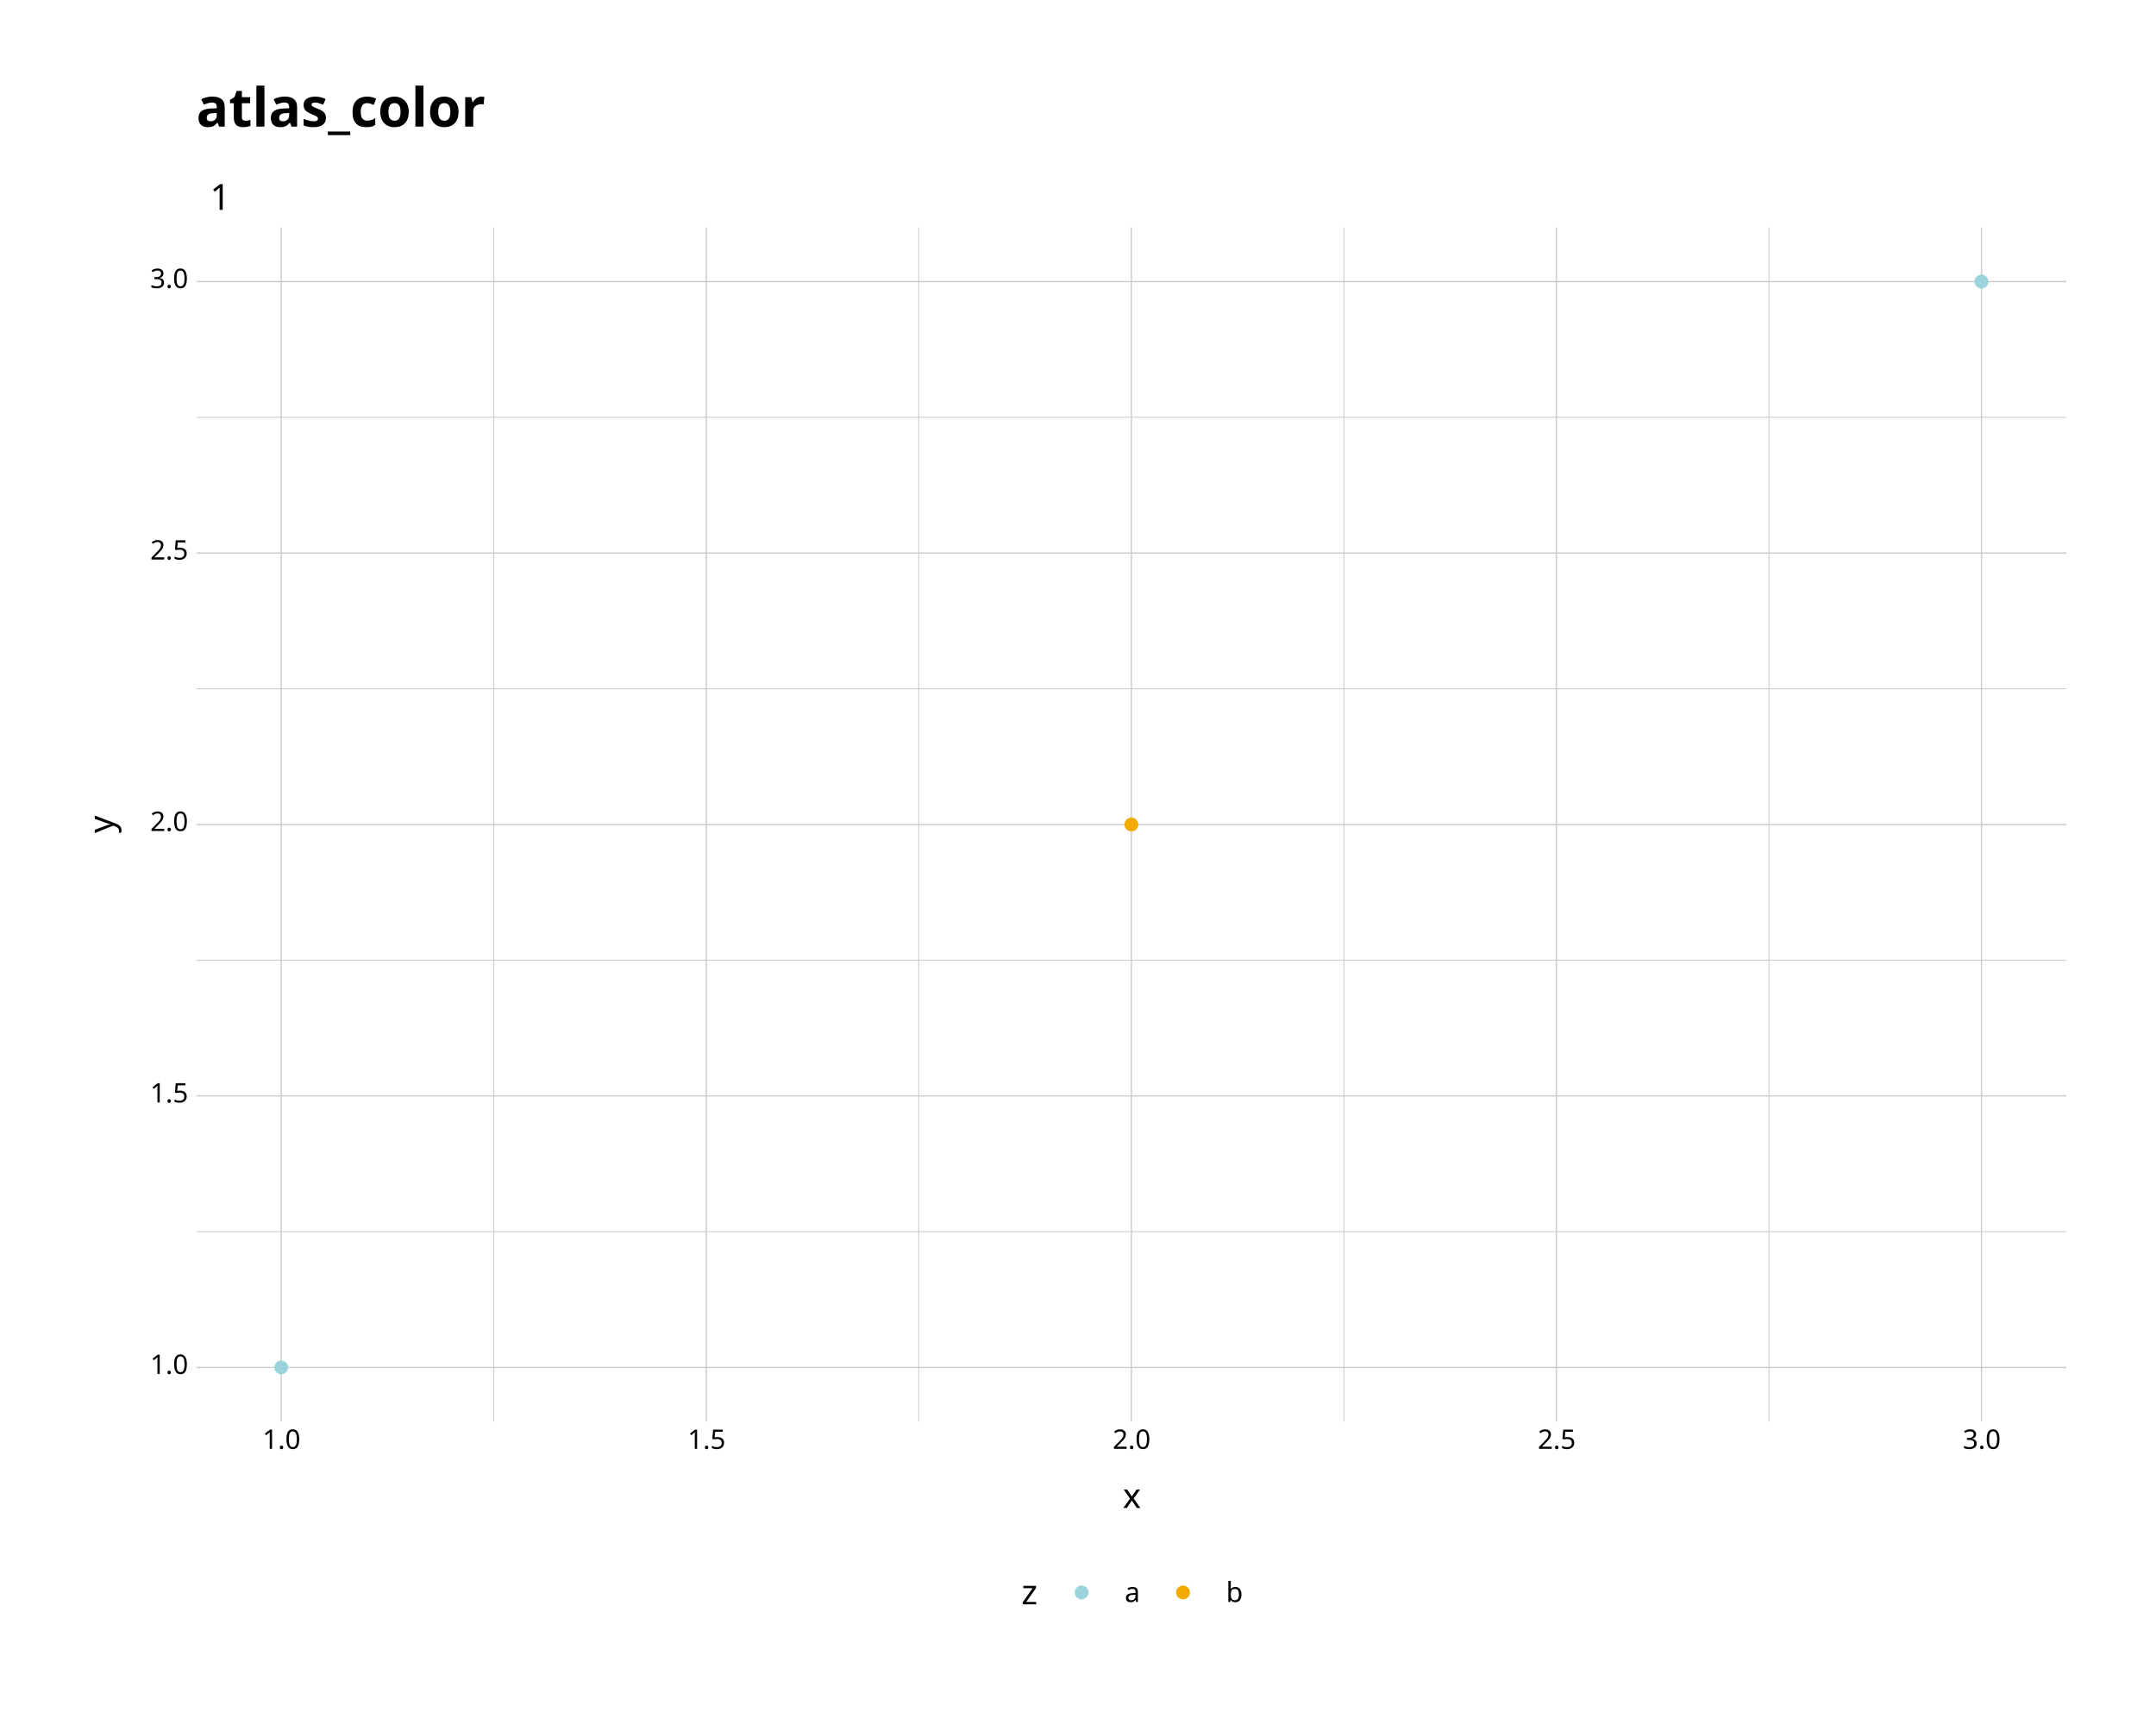
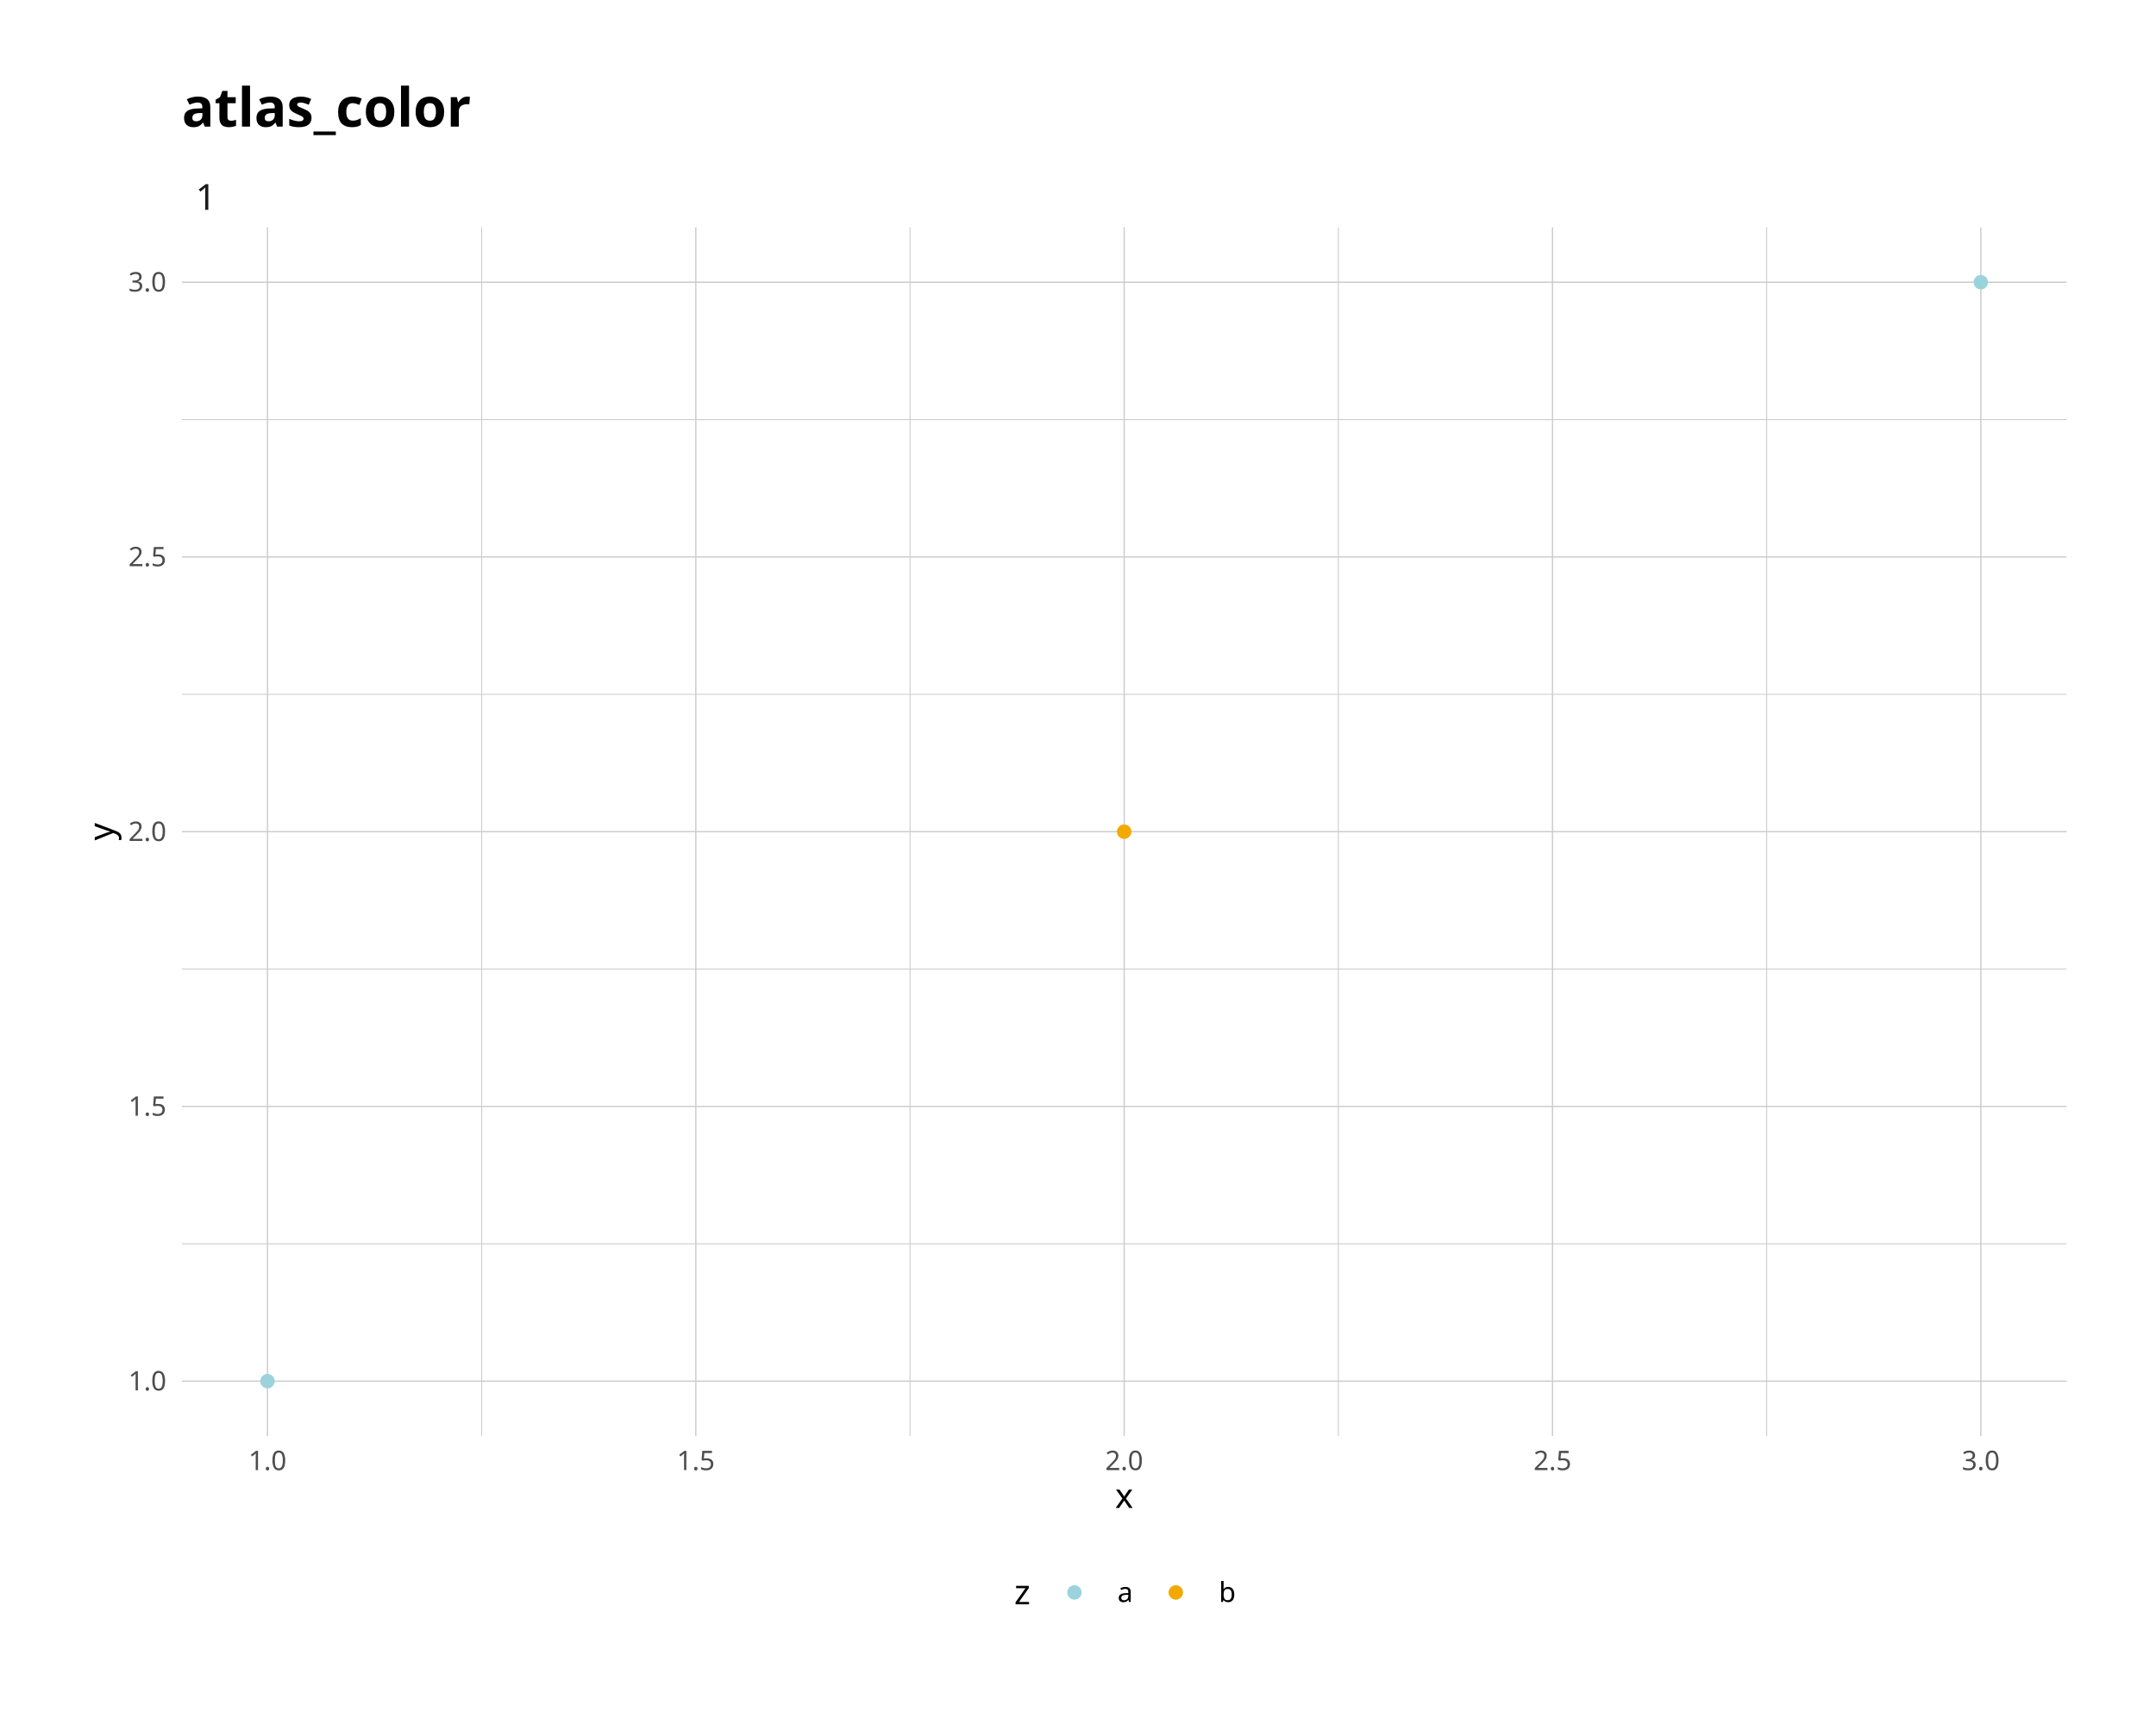
<svg xmlns="http://www.w3.org/2000/svg" class="svglite" data-engine-version="2.0" width="720.00pt" height="576.00pt" viewBox="0 0 720.00 576.00">
  <defs>
    <style type="text/css">
    .svglite line, .svglite polyline, .svglite polygon, .svglite path, .svglite rect, .svglite circle {
      fill: none;
      stroke: #000000;
      stroke-linecap: round;
      stroke-linejoin: round;
      stroke-miterlimit: 10.00;
    }
  </style>
  </defs>
  <rect width="100%" height="100%" style="stroke: none; fill: #FFFFFF;" />
  <defs>
    <clipPath id="cpMC4wMHw3MjAuMDB8MC4wMHw1NzYuMDA=">
      <rect x="0.00" y="0.00" width="720.00" height="576.00" />
    </clipPath>
  </defs>
  <g clip-path="url(#cpMC4wMHw3MjAuMDB8MC4wMHw1NzYuMDA=)">
- </g>
+     <rect x="0.00" y="0.00" width="720.00" height="576.00" style="stroke-width: 1.12; stroke: none; fill: #FFFFFF;" />
+   </g>
  <defs>
-     <clipPath id="cpNjUuNTN8NjkwLjExfDc1Ljg5fDQ3NC43Mw==">
-       <rect x="65.53" y="75.89" width="624.58" height="398.84" />
+     <clipPath id="cpNjAuNzJ8NjkwLjExfDc1Ljg5fDQ3OS41Mw==">
+       <rect x="60.72" y="75.89" width="629.39" height="403.64" />
    </clipPath>
  </defs>
-   <g clip-path="url(#cpNjUuNTN8NjkwLjExfDc1Ljg5fDQ3NC43Mw==)">
-     <polyline points="65.53,411.28 690.11,411.28 " style="stroke-width: 0.32; stroke: #CCCCCC; stroke-linecap: butt;" />
-     <polyline points="65.53,320.63 690.11,320.63 " style="stroke-width: 0.32; stroke: #CCCCCC; stroke-linecap: butt;" />
-     <polyline points="65.53,229.99 690.11,229.99 " style="stroke-width: 0.32; stroke: #CCCCCC; stroke-linecap: butt;" />
-     <polyline points="65.53,139.34 690.11,139.34 " style="stroke-width: 0.32; stroke: #CCCCCC; stroke-linecap: butt;" />
-     <polyline points="164.89,474.73 164.89,75.89 " style="stroke-width: 0.32; stroke: #CCCCCC; stroke-linecap: butt;" />
-     <polyline points="306.84,474.73 306.84,75.89 " style="stroke-width: 0.32; stroke: #CCCCCC; stroke-linecap: butt;" />
-     <polyline points="448.80,474.73 448.80,75.89 " style="stroke-width: 0.32; stroke: #CCCCCC; stroke-linecap: butt;" />
-     <polyline points="590.75,474.73 590.75,75.89 " style="stroke-width: 0.32; stroke: #CCCCCC; stroke-linecap: butt;" />
-     <polyline points="65.53,456.60 690.11,456.60 " style="stroke-width: 0.43; stroke: #CCCCCC; stroke-linecap: butt;" />
-     <polyline points="65.53,365.95 690.11,365.95 " style="stroke-width: 0.43; stroke: #CCCCCC; stroke-linecap: butt;" />
-     <polyline points="65.53,275.31 690.11,275.31 " style="stroke-width: 0.43; stroke: #CCCCCC; stroke-linecap: butt;" />
-     <polyline points="65.53,184.66 690.11,184.66 " style="stroke-width: 0.43; stroke: #CCCCCC; stroke-linecap: butt;" />
-     <polyline points="65.53,94.02 690.11,94.02 " style="stroke-width: 0.43; stroke: #CCCCCC; stroke-linecap: butt;" />
-     <polyline points="93.92,474.73 93.92,75.89 " style="stroke-width: 0.43; stroke: #CCCCCC; stroke-linecap: butt;" />
-     <polyline points="235.87,474.73 235.87,75.89 " style="stroke-width: 0.43; stroke: #CCCCCC; stroke-linecap: butt;" />
-     <polyline points="377.82,474.73 377.82,75.89 " style="stroke-width: 0.43; stroke: #CCCCCC; stroke-linecap: butt;" />
-     <polyline points="519.77,474.73 519.77,75.89 " style="stroke-width: 0.43; stroke: #CCCCCC; stroke-linecap: butt;" />
-     <polyline points="661.72,474.73 661.72,75.89 " style="stroke-width: 0.43; stroke: #CCCCCC; stroke-linecap: butt;" />
-     <circle cx="93.92" cy="456.60" r="1.95" style="stroke-width: 0.71; stroke: #9BD3DD; fill: #9BD3DD;" />
-     <circle cx="377.82" cy="275.31" r="1.95" style="stroke-width: 0.71; stroke: #F2A900; fill: #F2A900;" />
-     <circle cx="661.72" cy="94.02" r="1.95" style="stroke-width: 0.71; stroke: #9BD3DD; fill: #9BD3DD;" />
+   <g clip-path="url(#cpNjAuNzJ8NjkwLjExfDc1Ljg5fDQ3OS41Mw==)">
+     <polyline points="60.72,415.32 690.11,415.32 " style="stroke-width: 0.32; stroke: #CCCCCC; stroke-linecap: butt;" />
+     <polyline points="60.72,323.58 690.11,323.58 " style="stroke-width: 0.32; stroke: #CCCCCC; stroke-linecap: butt;" />
+     <polyline points="60.72,231.84 690.11,231.84 " style="stroke-width: 0.32; stroke: #CCCCCC; stroke-linecap: butt;" />
+     <polyline points="60.72,140.11 690.11,140.11 " style="stroke-width: 0.32; stroke: #CCCCCC; stroke-linecap: butt;" />
+     <polyline points="160.85,479.53 160.85,75.89 " style="stroke-width: 0.32; stroke: #CCCCCC; stroke-linecap: butt;" />
+     <polyline points="303.90,479.53 303.90,75.89 " style="stroke-width: 0.32; stroke: #CCCCCC; stroke-linecap: butt;" />
+     <polyline points="446.94,479.53 446.94,75.89 " style="stroke-width: 0.32; stroke: #CCCCCC; stroke-linecap: butt;" />
+     <polyline points="589.98,479.53 589.98,75.89 " style="stroke-width: 0.32; stroke: #CCCCCC; stroke-linecap: butt;" />
+     <polyline points="60.72,461.19 690.11,461.19 " style="stroke-width: 0.43; stroke: #CCCCCC; stroke-linecap: butt;" />
+     <polyline points="60.72,369.45 690.11,369.45 " style="stroke-width: 0.43; stroke: #CCCCCC; stroke-linecap: butt;" />
+     <polyline points="60.72,277.71 690.11,277.71 " style="stroke-width: 0.43; stroke: #CCCCCC; stroke-linecap: butt;" />
+     <polyline points="60.72,185.97 690.11,185.97 " style="stroke-width: 0.43; stroke: #CCCCCC; stroke-linecap: butt;" />
+     <polyline points="60.72,94.24 690.11,94.24 " style="stroke-width: 0.43; stroke: #CCCCCC; stroke-linecap: butt;" />
+     <polyline points="89.33,479.53 89.33,75.89 " style="stroke-width: 0.43; stroke: #CCCCCC; stroke-linecap: butt;" />
+     <polyline points="232.37,479.53 232.37,75.89 " style="stroke-width: 0.43; stroke: #CCCCCC; stroke-linecap: butt;" />
+     <polyline points="375.42,479.53 375.42,75.89 " style="stroke-width: 0.43; stroke: #CCCCCC; stroke-linecap: butt;" />
+     <polyline points="518.46,479.53 518.46,75.89 " style="stroke-width: 0.43; stroke: #CCCCCC; stroke-linecap: butt;" />
+     <polyline points="661.50,479.53 661.50,75.89 " style="stroke-width: 0.43; stroke: #CCCCCC; stroke-linecap: butt;" />
+     <circle cx="89.33" cy="461.19" r="2.04" style="stroke-width: 0.74; stroke: #9BD3DD; fill: #9BD3DD;" />
+     <circle cx="375.42" cy="277.71" r="2.04" style="stroke-width: 0.74; stroke: #F2A900; fill: #F2A900;" />
+     <circle cx="661.50" cy="94.24" r="2.04" style="stroke-width: 0.74; stroke: #9BD3DD; fill: #9BD3DD;" />
  </g>
  <g clip-path="url(#cpMC4wMHw3MjAuMDB8MC4wMHw1NzYuMDA=)">
</g>
  <defs>
-     <clipPath id="cpNjUuNTN8NjkwLjExfDU1Ljk3fDc1Ljg5">
-       <rect x="65.53" y="55.97" width="624.58" height="19.92" />
+     <clipPath id="cpNjAuNzJ8NjkwLjExfDU1Ljk3fDc1Ljg5">
+       <rect x="60.72" y="55.97" width="629.39" height="19.92" />
    </clipPath>
  </defs>
-   <g clip-path="url(#cpNjUuNTN8NjkwLjExfDU1Ljk3fDc1Ljg5)">
-     <text x="70.11" y="70.06" style="font-size: 12.00px; font-family: sans;" textLength="6.67px" lengthAdjust="spacingAndGlyphs">1</text>
+   <g clip-path="url(#cpNjAuNzJ8NjkwLjExfDU1Ljk3fDc1Ljg5)">
+     <text x="65.30" y="70.06" style="font-size: 12.00px; fill: #1A1A1A; font-family: sans;" textLength="6.67px" lengthAdjust="spacingAndGlyphs">1</text>
  </g>
  <g clip-path="url(#cpMC4wMHw3MjAuMDB8MC4wMHw1NzYuMDA=)">
-     <text x="87.66" y="483.79" style="font-size: 9.00px; font-family: sans;" textLength="12.51px" lengthAdjust="spacingAndGlyphs">1.0</text>
-     <text x="229.61" y="483.79" style="font-size: 9.00px; font-family: sans;" textLength="12.51px" lengthAdjust="spacingAndGlyphs">1.5</text>
-     <text x="371.56" y="483.79" style="font-size: 9.00px; font-family: sans;" textLength="12.51px" lengthAdjust="spacingAndGlyphs">2.0</text>
-     <text x="513.52" y="483.79" style="font-size: 9.00px; font-family: sans;" textLength="12.51px" lengthAdjust="spacingAndGlyphs">2.5</text>
-     <text x="655.47" y="483.79" style="font-size: 9.00px; font-family: sans;" textLength="12.51px" lengthAdjust="spacingAndGlyphs">3.0</text>
-     <text x="50.15" y="458.76" style="font-size: 9.00px; font-family: sans;" textLength="12.51px" lengthAdjust="spacingAndGlyphs">1.0</text>
-     <text x="50.15" y="368.12" style="font-size: 9.00px; font-family: sans;" textLength="12.51px" lengthAdjust="spacingAndGlyphs">1.5</text>
-     <text x="50.15" y="277.47" style="font-size: 9.00px; font-family: sans;" textLength="12.51px" lengthAdjust="spacingAndGlyphs">2.0</text>
-     <text x="50.15" y="186.83" style="font-size: 9.00px; font-family: sans;" textLength="12.51px" lengthAdjust="spacingAndGlyphs">2.5</text>
-     <text x="50.15" y="96.18" style="font-size: 9.00px; font-family: sans;" textLength="12.51px" lengthAdjust="spacingAndGlyphs">3.0</text>
-     <text x="374.94" y="503.53" style="font-size: 11.50px; font-family: sans;" textLength="5.75px" lengthAdjust="spacingAndGlyphs">x</text>
-     <text transform="translate(37.80,278.19) rotate(-90)" style="font-size: 11.50px; font-family: sans;" textLength="5.75px" lengthAdjust="spacingAndGlyphs">y</text>
-     <text x="341.09" y="535.70" style="font-size: 11.50px; font-family: sans;" textLength="5.75px" lengthAdjust="spacingAndGlyphs">z</text>
-     <circle cx="361.21" cy="531.74" r="1.95" style="stroke-width: 0.71; stroke: #9BD3DD; fill: #9BD3DD;" />
-     <circle cx="395.07" cy="531.74" r="1.95" style="stroke-width: 0.71; stroke: #F2A900; fill: #F2A900;" />
-     <text x="375.58" y="534.91" style="font-size: 9.20px; font-family: sans;" textLength="5.12px" lengthAdjust="spacingAndGlyphs">a</text>
-     <text x="409.43" y="534.91" style="font-size: 9.20px; font-family: sans;" textLength="5.12px" lengthAdjust="spacingAndGlyphs">b</text>
-     <text x="65.53" y="42.28" style="font-size: 18.00px; font-weight: bold; font-family: sans;" textLength="87.06px" lengthAdjust="spacingAndGlyphs">atlas_color</text>
+     <text x="89.33" y="490.88" text-anchor="middle" style="font-size: 9.00px; fill: #4D4D4D; font-family: sans;" textLength="12.51px" lengthAdjust="spacingAndGlyphs">1.0</text>
+     <text x="232.37" y="490.88" text-anchor="middle" style="font-size: 9.00px; fill: #4D4D4D; font-family: sans;" textLength="12.51px" lengthAdjust="spacingAndGlyphs">1.5</text>
+     <text x="375.42" y="490.88" text-anchor="middle" style="font-size: 9.00px; fill: #4D4D4D; font-family: sans;" textLength="12.51px" lengthAdjust="spacingAndGlyphs">2.0</text>
+     <text x="518.46" y="490.88" text-anchor="middle" style="font-size: 9.00px; fill: #4D4D4D; font-family: sans;" textLength="12.51px" lengthAdjust="spacingAndGlyphs">2.5</text>
+     <text x="661.50" y="490.88" text-anchor="middle" style="font-size: 9.00px; fill: #4D4D4D; font-family: sans;" textLength="12.51px" lengthAdjust="spacingAndGlyphs">3.0</text>
+     <text x="55.57" y="464.28" text-anchor="end" style="font-size: 9.00px; fill: #4D4D4D; font-family: sans;" textLength="12.51px" lengthAdjust="spacingAndGlyphs">1.0</text>
+     <text x="55.57" y="372.55" text-anchor="end" style="font-size: 9.00px; fill: #4D4D4D; font-family: sans;" textLength="12.51px" lengthAdjust="spacingAndGlyphs">1.5</text>
+     <text x="55.57" y="280.81" text-anchor="end" style="font-size: 9.00px; fill: #4D4D4D; font-family: sans;" textLength="12.51px" lengthAdjust="spacingAndGlyphs">2.0</text>
+     <text x="55.57" y="189.07" text-anchor="end" style="font-size: 9.00px; fill: #4D4D4D; font-family: sans;" textLength="12.51px" lengthAdjust="spacingAndGlyphs">2.5</text>
+     <text x="55.57" y="97.33" text-anchor="end" style="font-size: 9.00px; fill: #4D4D4D; font-family: sans;" textLength="12.51px" lengthAdjust="spacingAndGlyphs">3.0</text>
+     <text x="375.42" y="503.53" text-anchor="middle" style="font-size: 11.50px; font-family: sans;" textLength="5.75px" lengthAdjust="spacingAndGlyphs">x</text>
+     <text transform="translate(37.80,277.71) rotate(-90)" text-anchor="middle" style="font-size: 11.50px; font-family: sans;" textLength="5.75px" lengthAdjust="spacingAndGlyphs">y</text>
+     <text x="338.69" y="535.70" style="font-size: 11.50px; font-family: sans;" textLength="5.75px" lengthAdjust="spacingAndGlyphs">z</text>
+     <circle cx="358.81" cy="531.74" r="2.04" style="stroke-width: 0.74; stroke: #9BD3DD; fill: #9BD3DD;" />
+     <circle cx="392.66" cy="531.74" r="2.04" style="stroke-width: 0.74; stroke: #F2A900; fill: #F2A900;" />
+     <text x="373.18" y="534.91" style="font-size: 9.20px; font-family: sans;" textLength="5.12px" lengthAdjust="spacingAndGlyphs">a</text>
+     <text x="407.03" y="534.91" style="font-size: 9.20px; font-family: sans;" textLength="5.12px" lengthAdjust="spacingAndGlyphs">b</text>
+     <text x="60.72" y="42.28" style="font-size: 18.00px; font-weight: bold; font-family: sans;" textLength="87.06px" lengthAdjust="spacingAndGlyphs">atlas_color</text>
  </g>
</svg>
